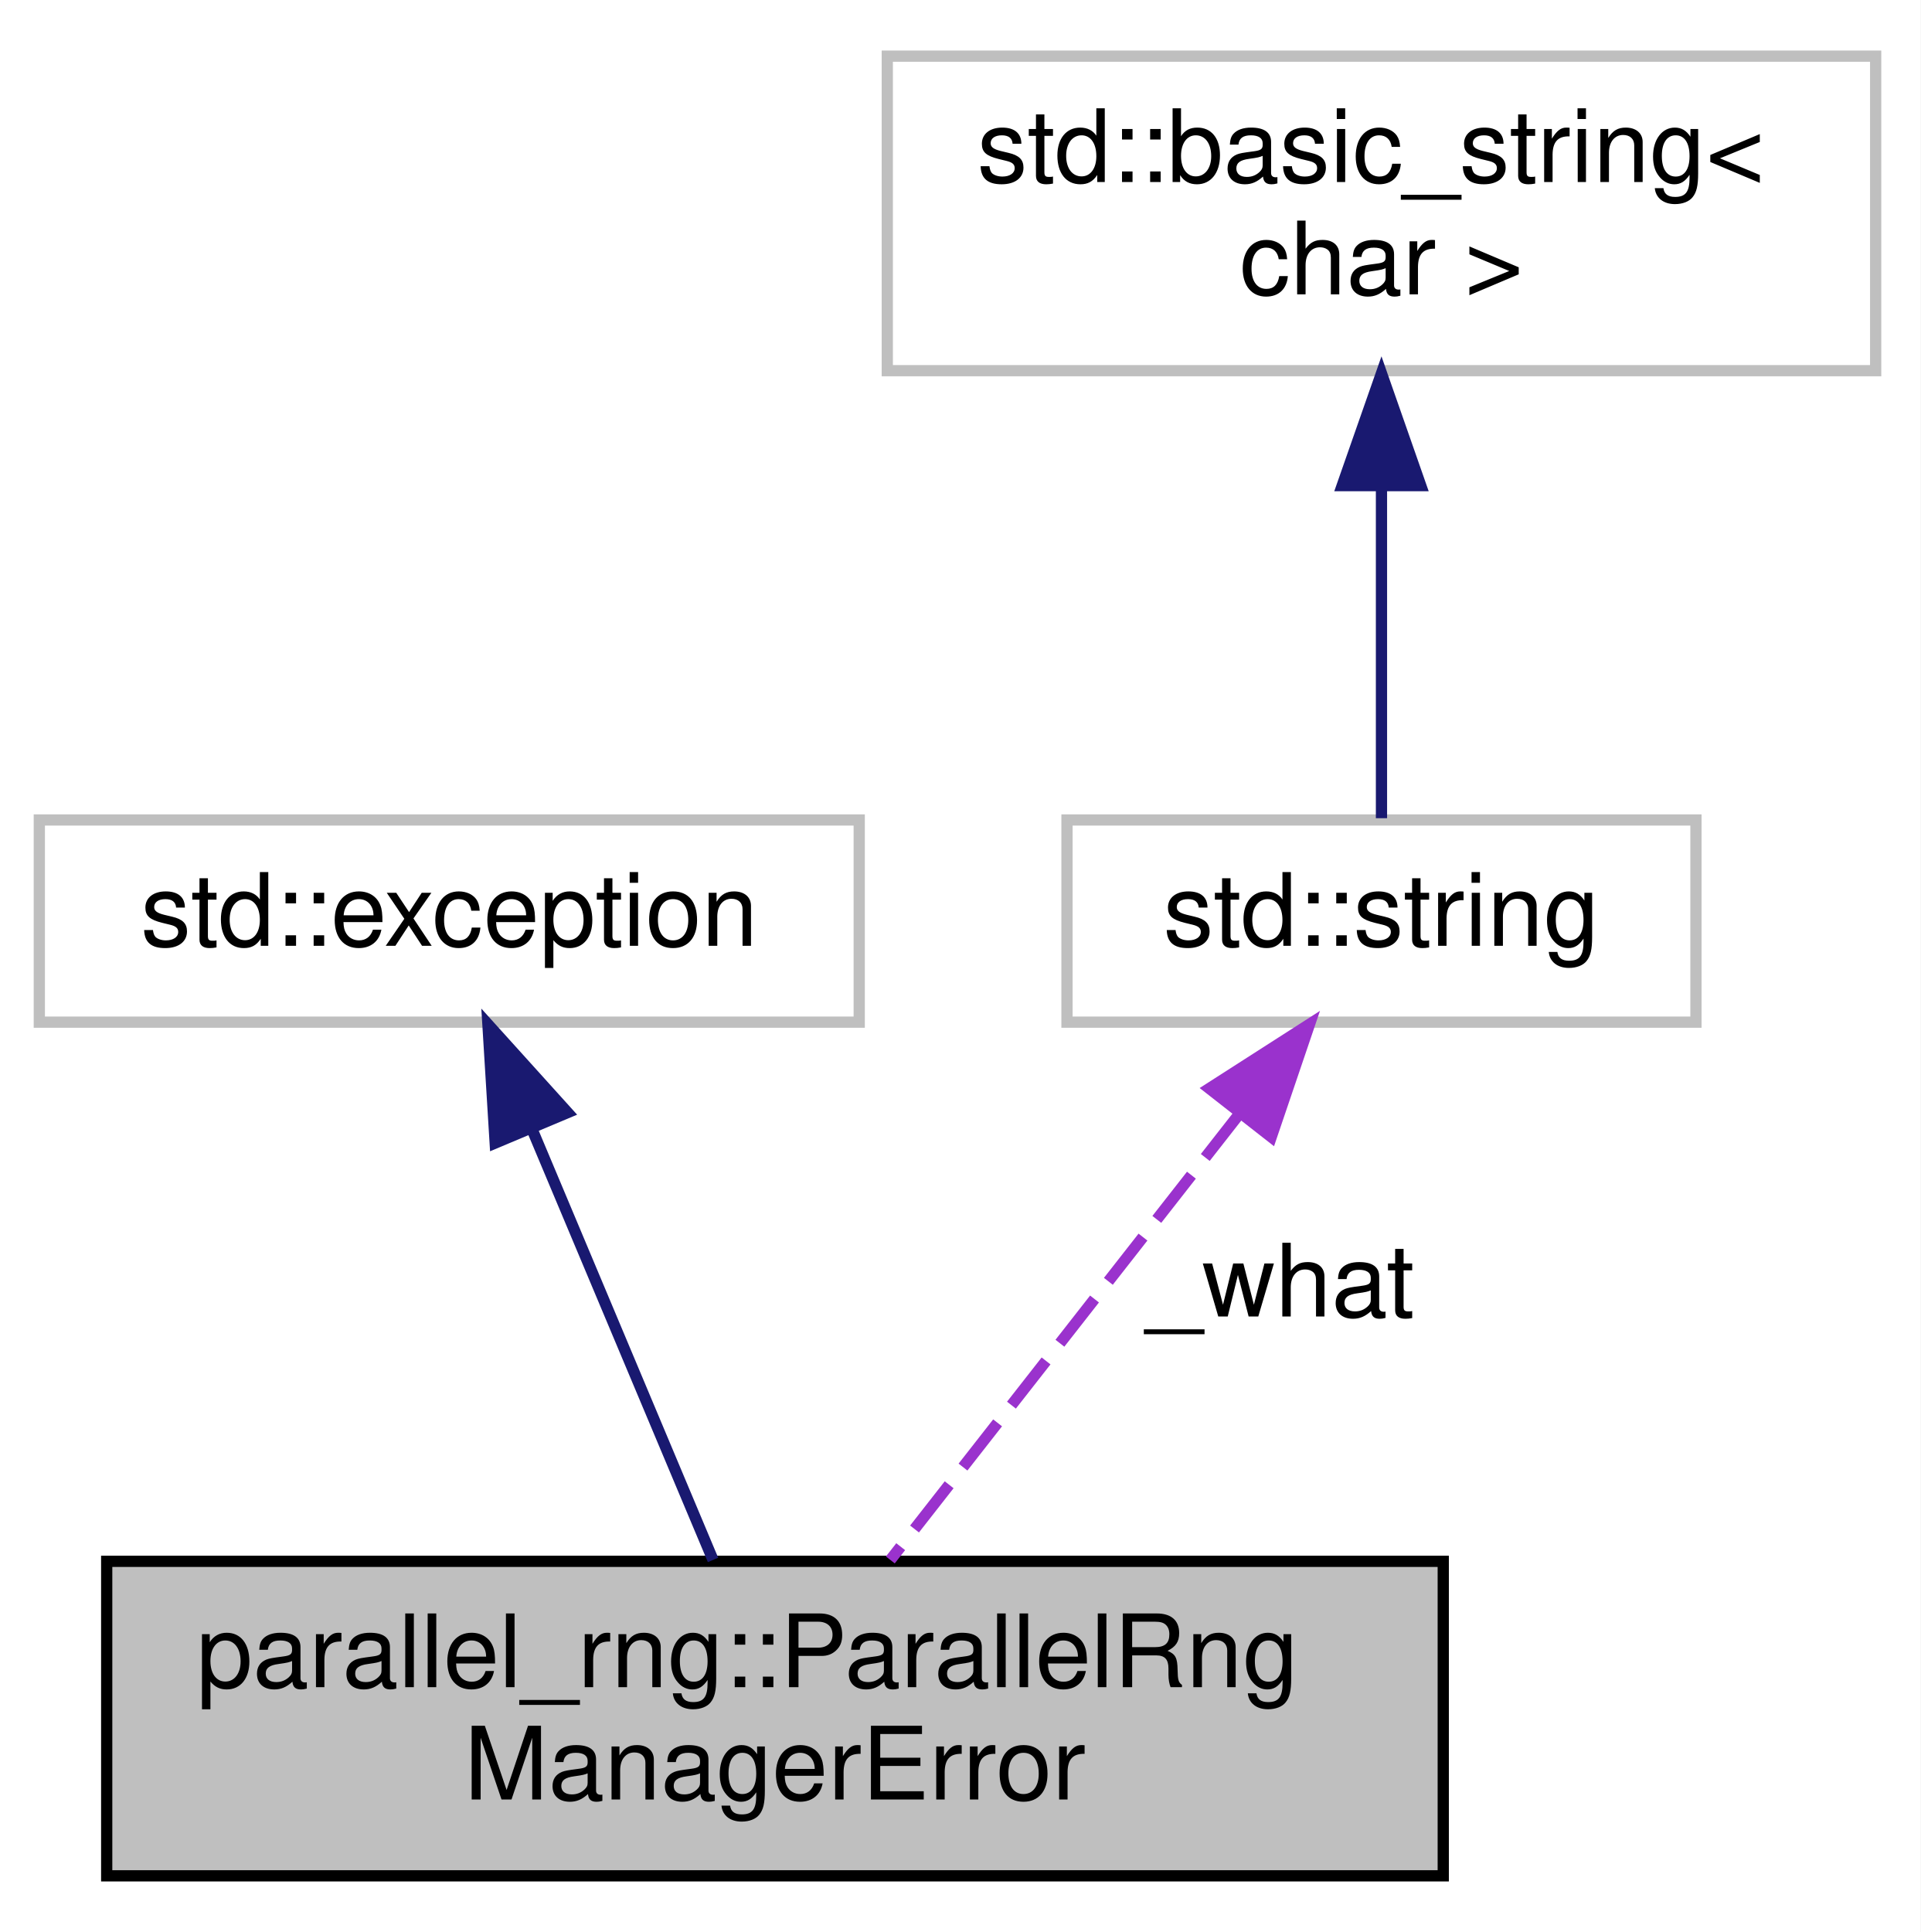
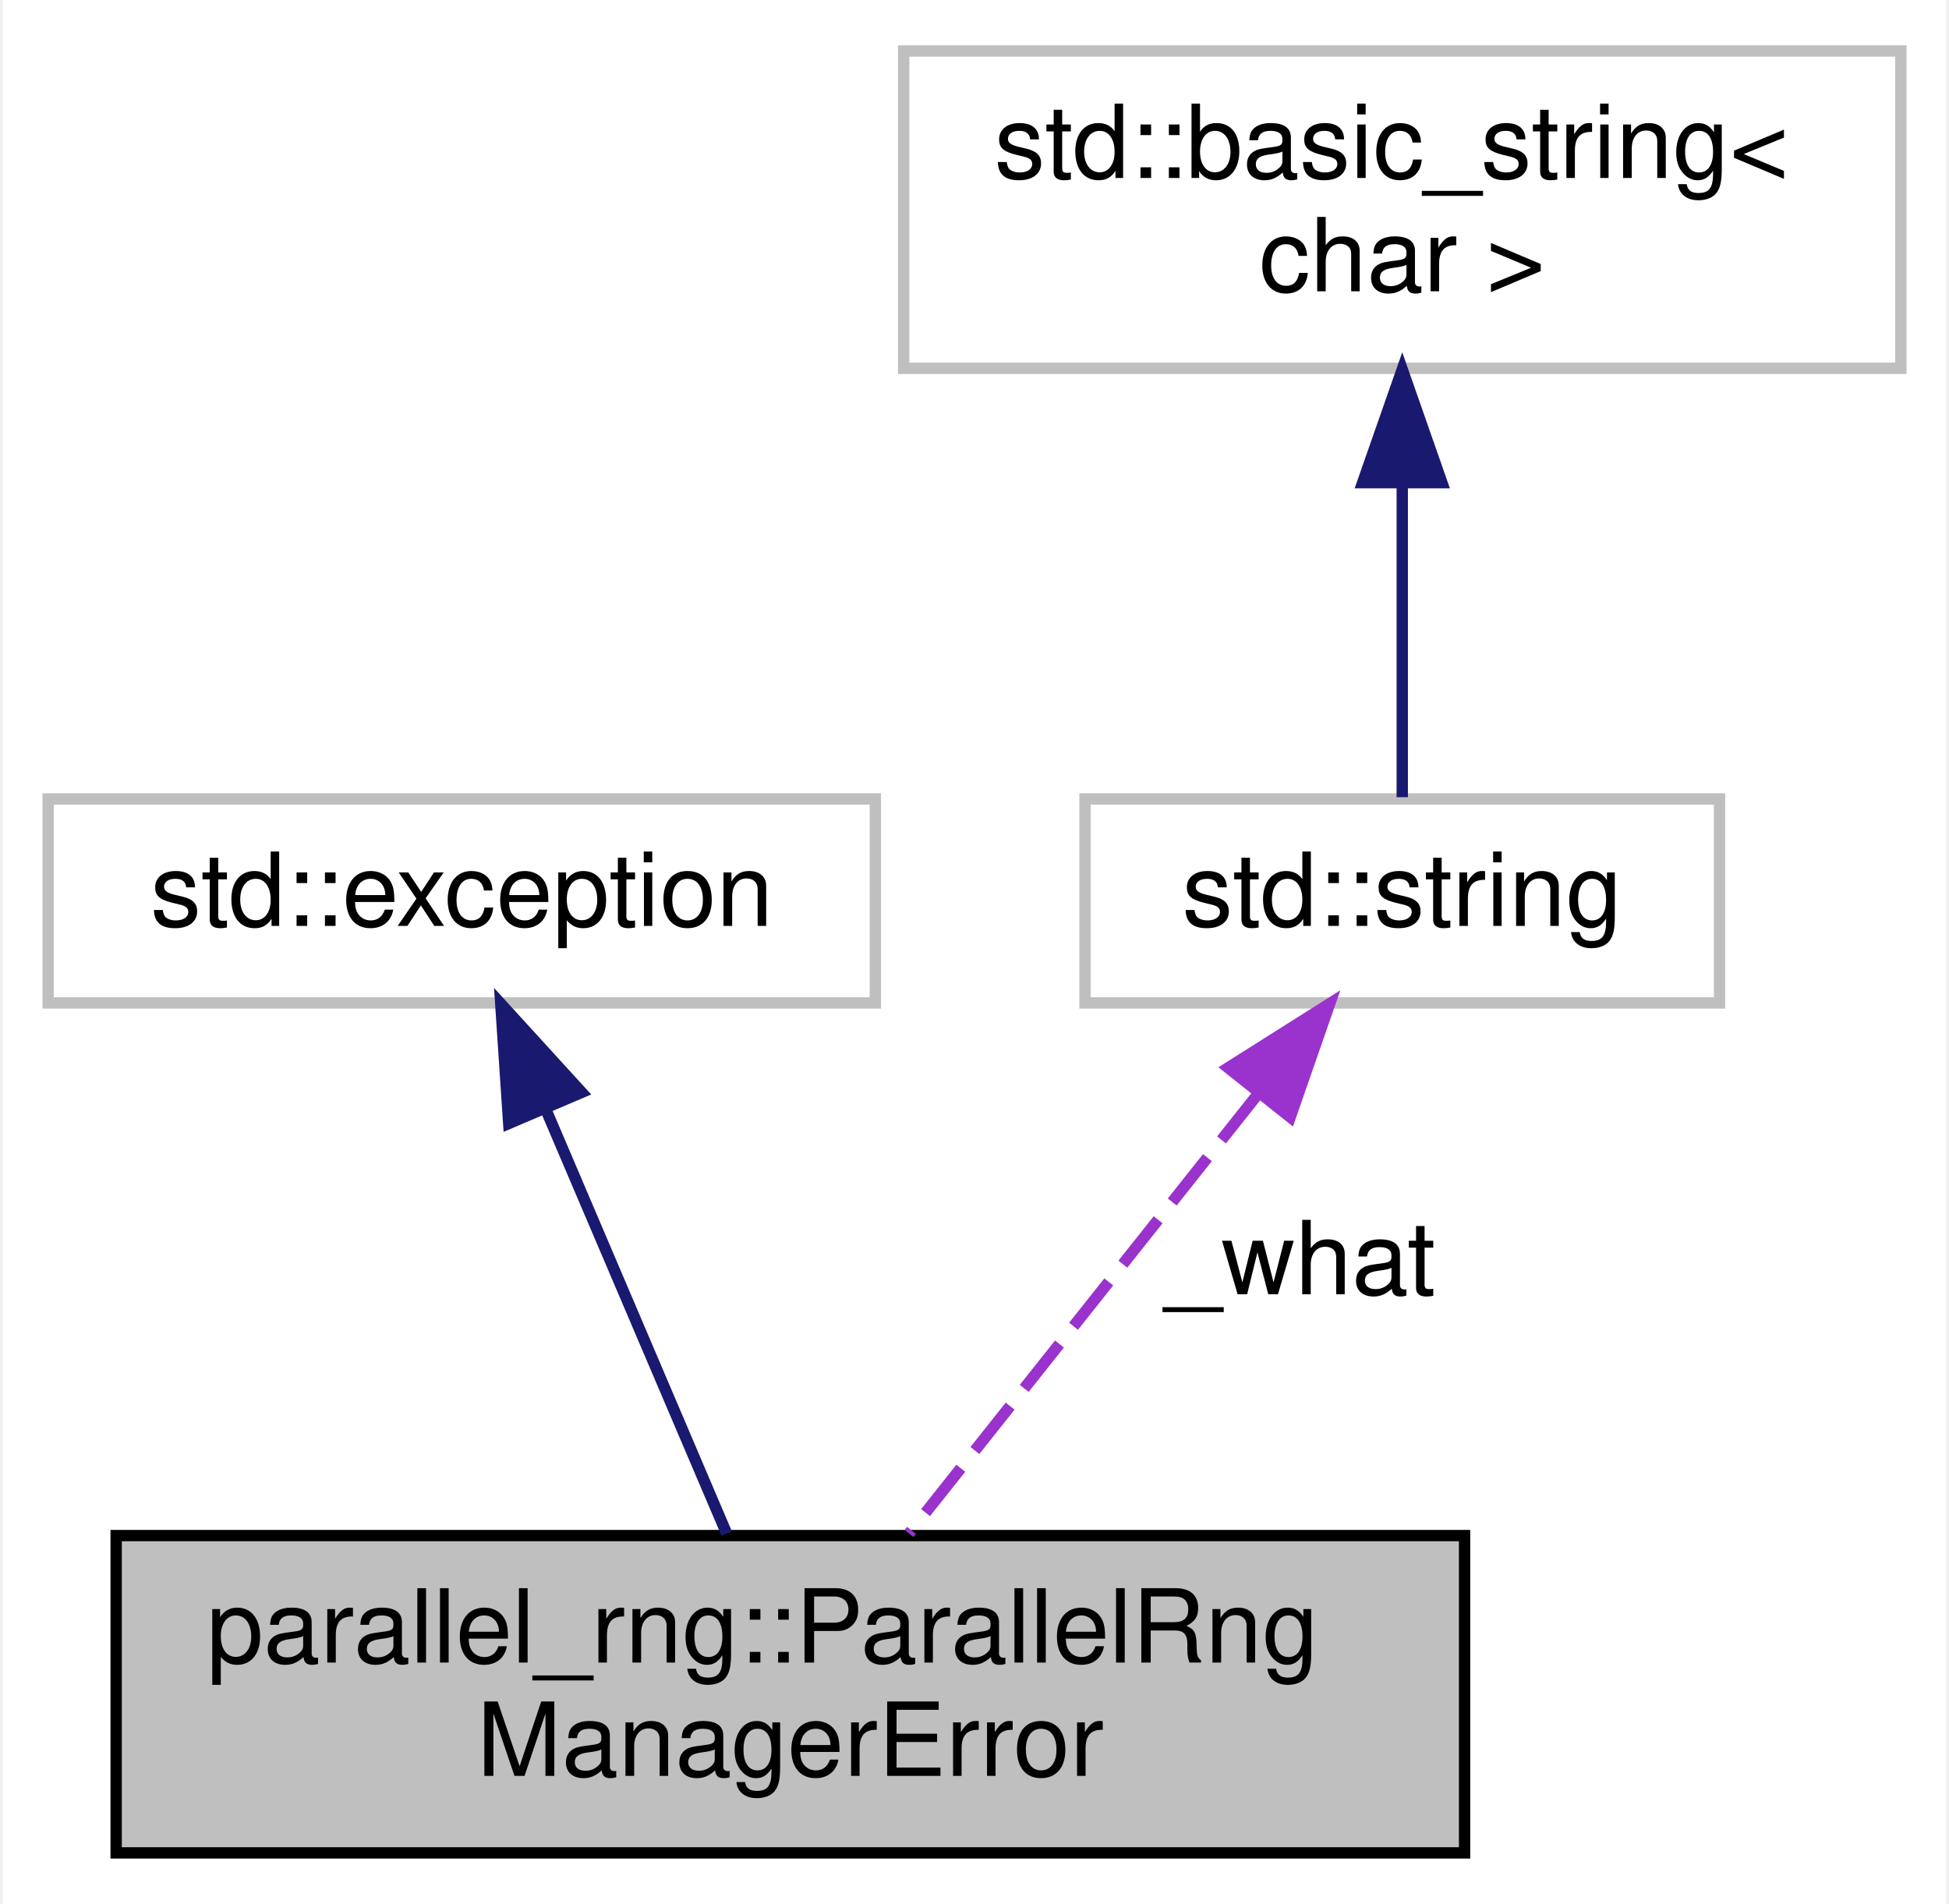
- <svg xmlns="http://www.w3.org/2000/svg" xmlns:xlink="http://www.w3.org/1999/xlink" width="171pt" height="172pt" viewBox="0.00 0.00 171.00 172.00">
-   <g id="graph0" class="graph" transform="scale(1 1) rotate(0) translate(4 168)">
-     <polygon fill="white" stroke="none" points="-4,4 -4,-168 167,-168 167,4 -4,4" />
+ <svg xmlns="http://www.w3.org/2000/svg" xmlns:xlink="http://www.w3.org/1999/xlink" width="172pt" height="168pt" viewBox="0.00 0.00 171.50 168.00">
+   <g id="graph0" class="graph" transform="scale(1 1) rotate(0) translate(4 164)">
+     <polygon fill="white" stroke="none" points="-4,4 -4,-164 167.5,-164 167.5,4 -4,4" />
    <g id="node1" class="node">
-       <polygon fill="#bfbfbf" stroke="black" points="5.5,-1 5.5,-29 124.5,-29 124.5,-1 5.5,-1" />
-       <text text-anchor="start" x="13.5" y="-17.8" font-family="Helvetica,sans-Serif" font-size="9.00">parallel_rng::ParallelRng</text>
-       <text text-anchor="middle" x="65" y="-7.8" font-family="Helvetica,sans-Serif" font-size="9.00">ManagerError</text>
+       <polygon fill="#bfbfbf" stroke="black" points="6,-0.5 6,-28.5 125,-28.5 125,-0.5 6,-0.5" />
+       <text text-anchor="start" x="14" y="-17.3" font-family="Helvetica,sans-Serif" font-size="9.00">parallel_rng::ParallelRng</text>
+       <text text-anchor="middle" x="65.5" y="-7.3" font-family="Helvetica,sans-Serif" font-size="9.00">ManagerError</text>
    </g>
    <g id="node2" class="node">
      <g id="a_node2">
        <a xlink:title="STL class. ">
-           <polygon fill="white" stroke="#bfbfbf" points="-0.5,-77 -0.5,-95 72.5,-95 72.5,-77 -0.5,-77" />
-           <text text-anchor="middle" x="36" y="-83.8" font-family="Helvetica,sans-Serif" font-size="9.00">std::exception</text>
+           <polygon fill="white" stroke="#bfbfbf" points="0,-75.5 0,-93.5 73,-93.5 73,-75.5 0,-75.5" />
+           <text text-anchor="middle" x="36.5" y="-82.3" font-family="Helvetica,sans-Serif" font-size="9.00">std::exception</text>
        </a>
      </g>
    </g>
    <g id="edge1" class="edge">
-       <path fill="none" stroke="midnightblue" d="M43.371,-67.463C48.386,-55.53 54.916,-39.992 59.484,-29.124" />
-       <polygon fill="midnightblue" stroke="midnightblue" points="40.089,-66.239 39.441,-76.814 46.542,-68.951 40.089,-66.239" />
+       <path fill="none" stroke="midnightblue" d="M43.995,-65.925C48.954,-54.297 55.352,-39.295 59.876,-28.687" />
+       <polygon fill="midnightblue" stroke="midnightblue" points="40.644,-64.861 39.941,-75.433 47.083,-67.607 40.644,-64.861" />
    </g>
    <g id="node3" class="node">
      <g id="a_node3">
        <a xlink:title="STL class. ">
-           <polygon fill="white" stroke="#bfbfbf" points="91,-77 91,-95 147,-95 147,-77 91,-77" />
-           <text text-anchor="middle" x="119" y="-83.8" font-family="Helvetica,sans-Serif" font-size="9.00">std::string</text>
+           <polygon fill="white" stroke="#bfbfbf" points="91.5,-75.5 91.5,-93.5 147.5,-93.5 147.5,-75.5 91.5,-75.5" />
+           <text text-anchor="middle" x="119.5" y="-82.3" font-family="Helvetica,sans-Serif" font-size="9.00">std::string</text>
        </a>
      </g>
    </g>
    <g id="edge2" class="edge">
-       <path fill="none" stroke="#9a32cd" stroke-dasharray="5,2" d="M106.393,-68.891C96.925,-56.793 84.12,-40.431 75.271,-29.124" />
-       <polygon fill="#9a32cd" stroke="#9a32cd" points="103.674,-71.096 112.593,-76.814 109.187,-66.782 103.674,-71.096" />
-       <text text-anchor="middle" x="110" y="-50.8" font-family="Helvetica,sans-Serif" font-size="9.00"> _what</text>
+       <path fill="none" stroke="#9a32cd" stroke-dasharray="5,2" d="M106.66,-67.331C97.287,-55.529 84.74,-39.728 75.972,-28.687" />
+       <polygon fill="#9a32cd" stroke="#9a32cd" points="104.134,-69.778 113.093,-75.433 109.615,-65.425 104.134,-69.778" />
+       <text text-anchor="middle" x="110.5" y="-49.8" font-family="Helvetica,sans-Serif" font-size="9.00"> _what</text>
    </g>
    <g id="node4" class="node">
      <g id="a_node4">
        <a xlink:title="STL class. ">
-           <polygon fill="white" stroke="#bfbfbf" points="75,-135 75,-163 163,-163 163,-135 75,-135" />
-           <text text-anchor="start" x="83" y="-151.8" font-family="Helvetica,sans-Serif" font-size="9.00">std::basic_string&lt;</text>
-           <text text-anchor="middle" x="119" y="-141.8" font-family="Helvetica,sans-Serif" font-size="9.00"> char &gt;</text>
+           <polygon fill="white" stroke="#bfbfbf" points="75.5,-131.5 75.5,-159.5 163.5,-159.5 163.5,-131.5 75.5,-131.5" />
+           <text text-anchor="start" x="83.5" y="-148.3" font-family="Helvetica,sans-Serif" font-size="9.00">std::basic_string&lt;</text>
+           <text text-anchor="middle" x="119.5" y="-138.3" font-family="Helvetica,sans-Serif" font-size="9.00"> char &gt;</text>
        </a>
      </g>
    </g>
    <g id="edge3" class="edge">
-       <path fill="none" stroke="midnightblue" d="M119,-124.588C119,-114.213 119,-102.68 119,-95.159" />
-       <polygon fill="midnightblue" stroke="midnightblue" points="115.5,-124.764 119,-134.764 122.5,-124.764 115.5,-124.764" />
+       <path fill="none" stroke="midnightblue" d="M119.5,-121.386C119.5,-111.594 119.5,-100.816 119.5,-93.653" />
+       <polygon fill="midnightblue" stroke="midnightblue" points="116,-121.406 119.5,-131.406 123,-121.406 116,-121.406" />
    </g>
  </g>
</svg>
